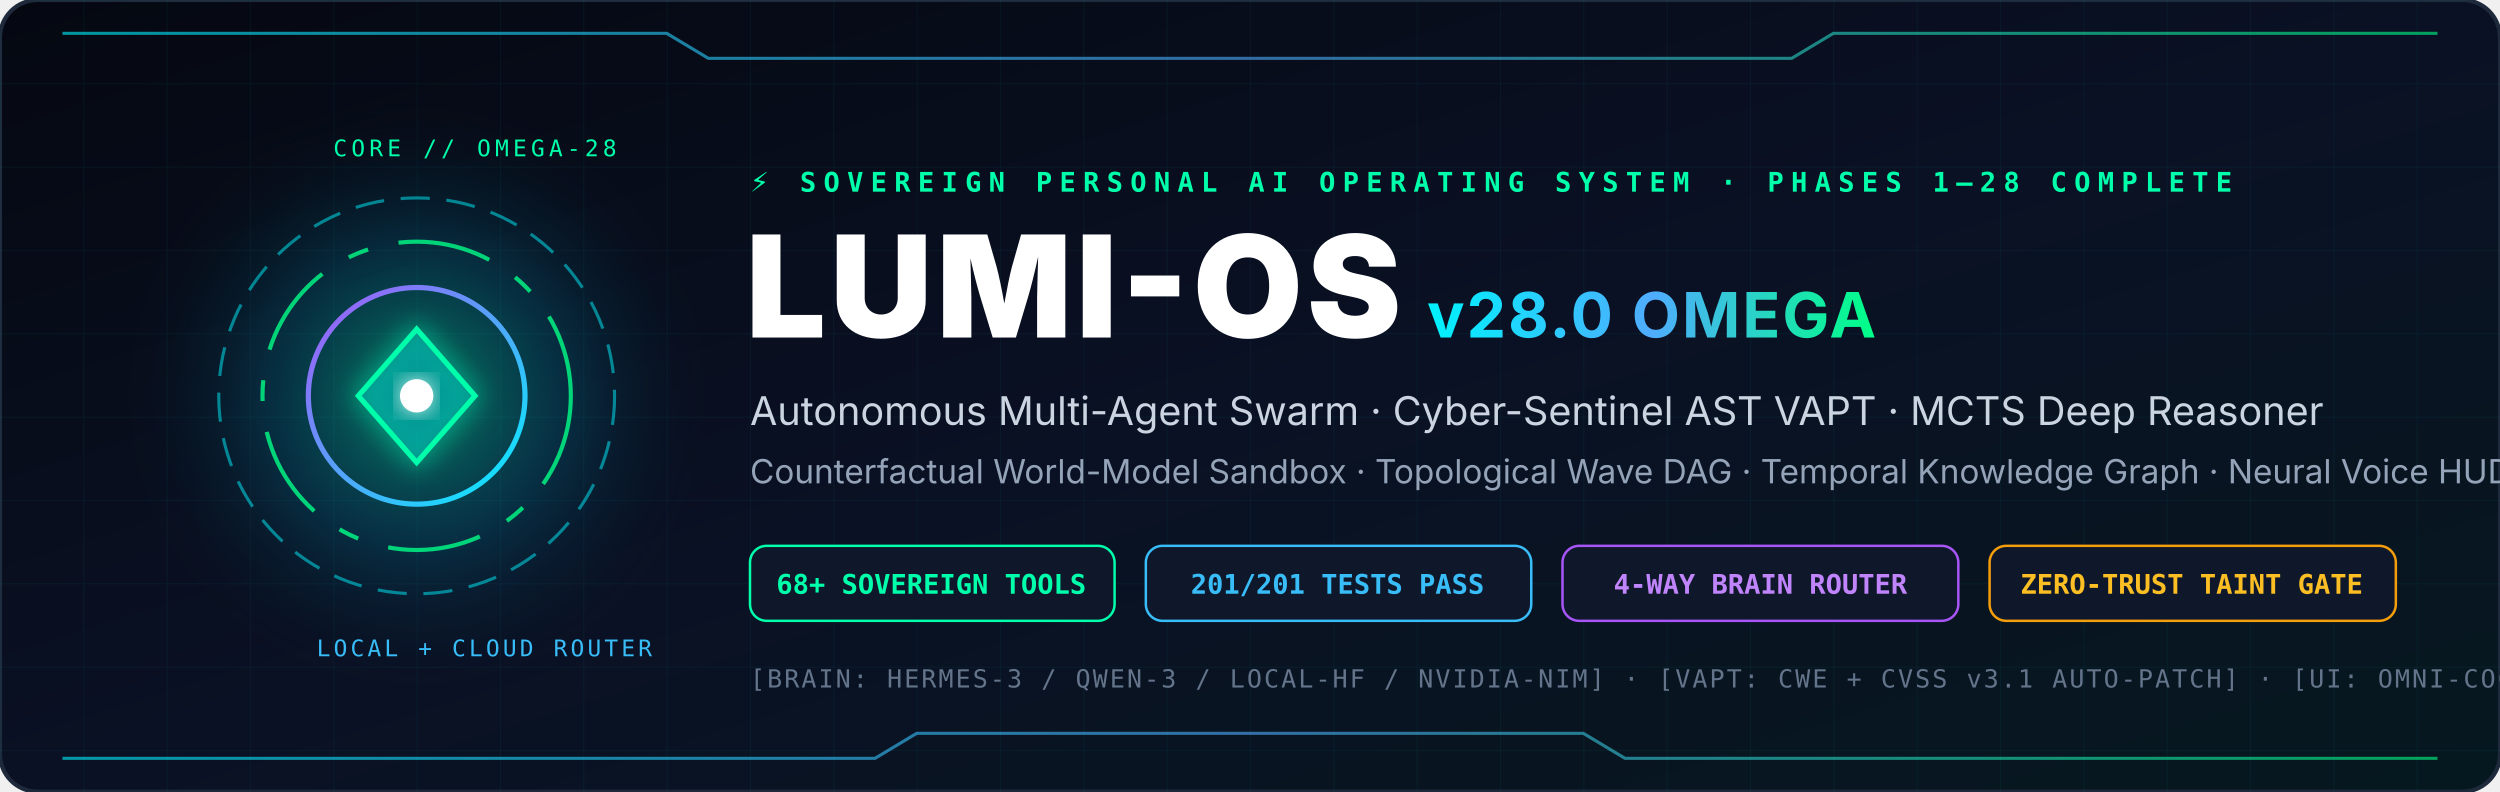
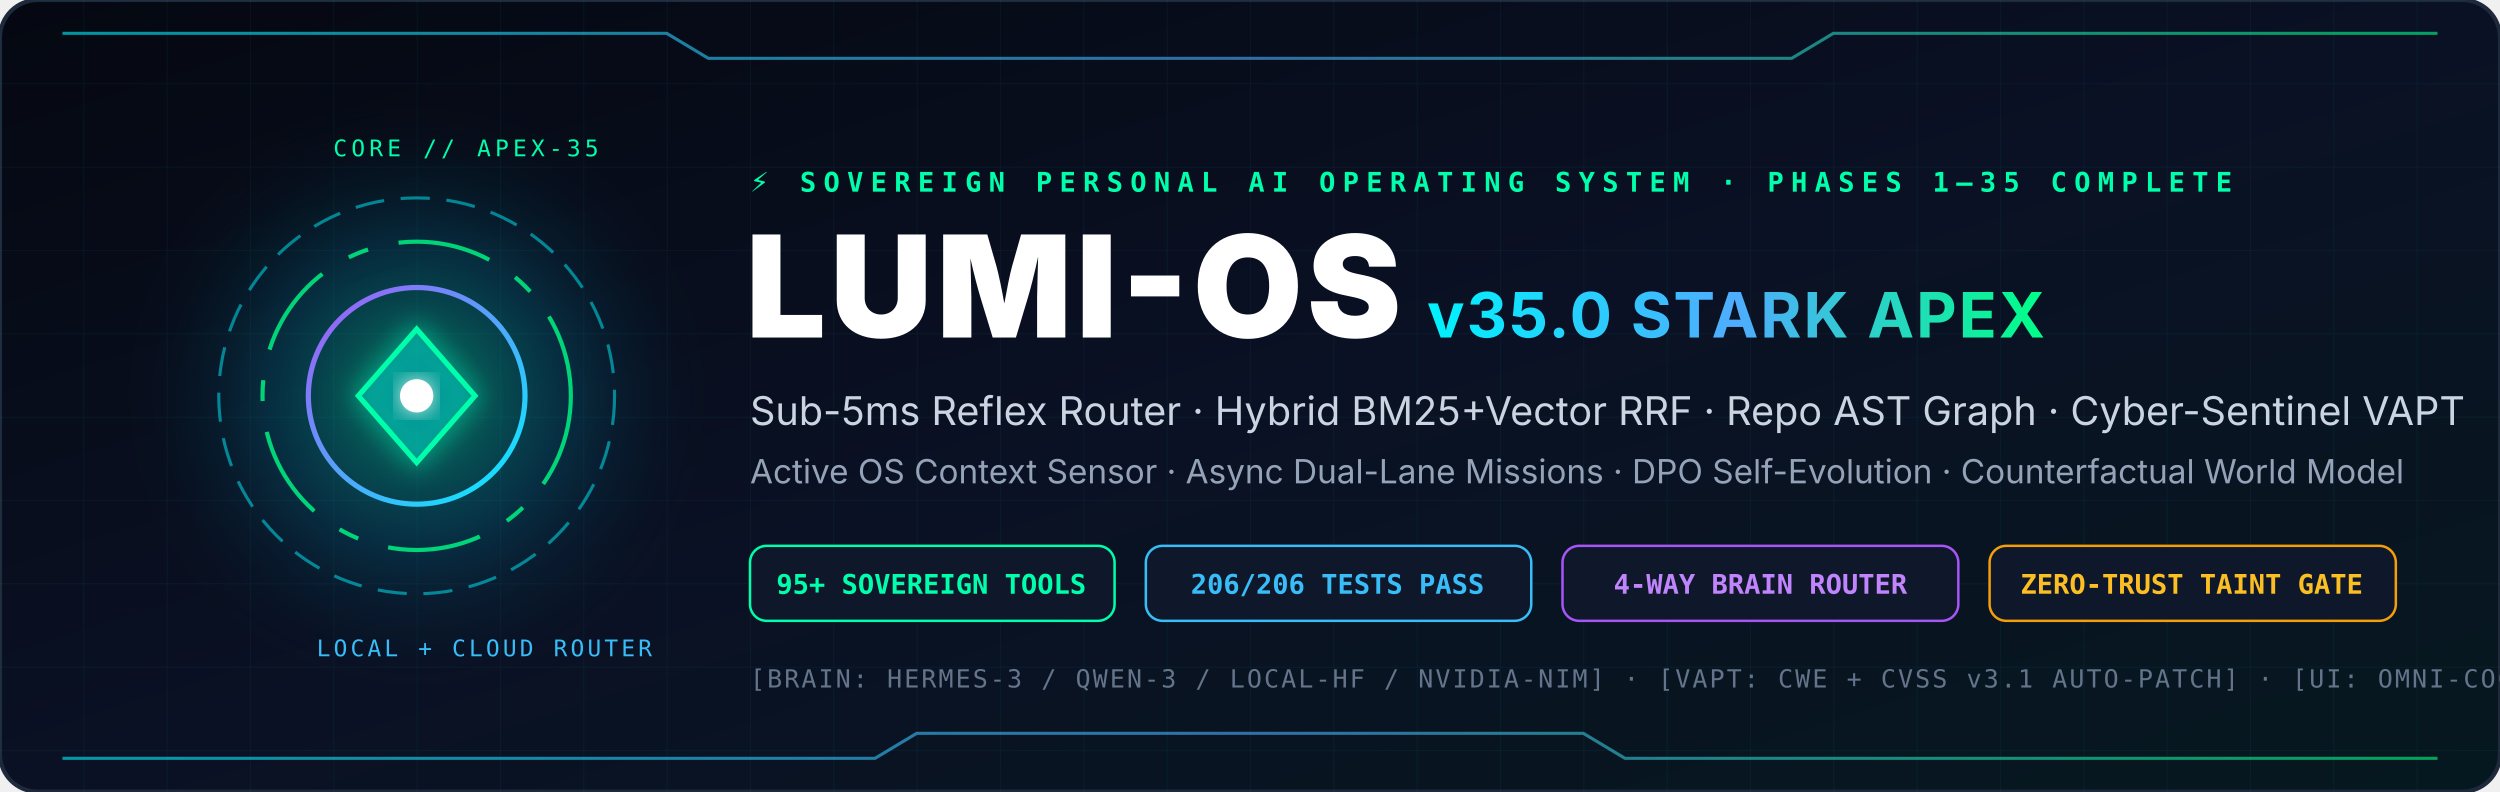
<svg xmlns="http://www.w3.org/2000/svg" viewBox="0 0 1200 380" width="100%" height="100%">
  <defs>
    <linearGradient id="bgGrad" x1="0%" y1="0%" x2="100%" y2="100%">
      <stop offset="0%" stop-color="#050811" />
      <stop offset="50%" stop-color="#0a1124" />
      <stop offset="100%" stop-color="#06181f" />
    </linearGradient>
    <linearGradient id="cyanNeon" x1="0%" y1="0%" x2="100%" y2="0%">
      <stop offset="0%" stop-color="#00f2fe" />
      <stop offset="50%" stop-color="#4facfe" />
      <stop offset="100%" stop-color="#00ff87" />
    </linearGradient>
    <linearGradient id="purpleNeon" x1="0%" y1="0%" x2="100%" y2="100%">
      <stop offset="0%" stop-color="#a855f7" />
      <stop offset="100%" stop-color="#00f2fe" />
    </linearGradient>
    <radialGradient id="orbGlow" cx="50%" cy="50%" r="50%">
      <stop offset="0%" stop-color="#00ffaa" stop-opacity="0.45" />
      <stop offset="50%" stop-color="#00b4d8" stop-opacity="0.18" />
      <stop offset="100%" stop-color="#050811" stop-opacity="0" />
    </radialGradient>
    <filter id="glow" x="-20%" y="-20%" width="140%" height="140%">
      <feGaussianBlur stdDeviation="6" result="blur" />
      <feComposite in="SourceGraphic" in2="blur" operator="over" />
    </filter>
    <pattern id="grid" width="40" height="40" patternUnits="userSpaceOnUse">
      <path d="M 40 0 L 0 0 0 40" fill="none" stroke="#00f2fe" stroke-width="0.5" stroke-opacity="0.08" />
    </pattern>
  </defs>
  <rect width="1200" height="380" rx="18" fill="url(#bgGrad)" stroke="#1e293b" stroke-width="2" />
  <rect width="1200" height="380" rx="18" fill="url(#grid)" />
  <path d="M 30 16 L 320 16 L 340 28 L 860 28 L 880 16 L 1170 16" fill="none" stroke="url(#cyanNeon)" stroke-width="1.5" stroke-opacity="0.6" />
  <path d="M 30 364 L 420 364 L 440 352 L 760 352 L 780 364 L 1170 364" fill="none" stroke="url(#cyanNeon)" stroke-width="1.5" stroke-opacity="0.6" />
  <circle cx="200" cy="190" r="145" fill="url(#orbGlow)" />
  <circle cx="200" cy="190" r="95" fill="none" stroke="#00f2fe" stroke-width="1.5" stroke-dasharray="14 8" stroke-opacity="0.5" />
  <circle cx="200" cy="190" r="74" fill="none" stroke="#00ff87" stroke-width="2" stroke-dasharray="45 15 10 15" stroke-opacity="0.8" />
  <circle cx="200" cy="190" r="52" fill="none" stroke="url(#purpleNeon)" stroke-width="2.5" />
  <polygon points="200,158 228,190 200,222 172,190" fill="#00f2fe" fill-opacity="0.2" stroke="#00ffaa" stroke-width="2.5" filter="url(#glow)" />
  <circle cx="200" cy="190" r="8" fill="#ffffff" filter="url(#glow)" />
-   <text x="160" y="75" fill="#00ffaa" font-family="Consolas, monospace" font-size="11" letter-spacing="2">CORE // OMEGA-28</text>
+   <text x="160" y="75" fill="#00ffaa" font-family="Consolas, monospace" font-size="11" letter-spacing="2">CORE // APEX-35</text>
  <text x="152" y="315" fill="#38bdf8" font-family="Consolas, monospace" font-size="11" letter-spacing="1.5">LOCAL + CLOUD ROUTER</text>
  <text x="360" y="92" fill="#00ffaa" font-family="Consolas, monospace" font-size="13" font-weight="bold" letter-spacing="3.5">
-     ⚡ SOVEREIGN PERSONAL AI OPERATING SYSTEM · PHASES 1–28 COMPLETE
+     ⚡ SOVEREIGN PERSONAL AI OPERATING SYSTEM · PHASES 1–35 COMPLETE
  </text>
  <text x="358" y="162" fill="#ffffff" font-family="Segoe UI, Inter, system-ui, sans-serif" font-size="68" font-weight="900" letter-spacing="2">
    LUMI-OS
  </text>
  <text x="685" y="162" fill="url(#cyanNeon)" font-family="Segoe UI, Inter, system-ui, sans-serif" font-size="30" font-weight="700" letter-spacing="1">
-     v28.0 OMEGA
+     v35.0 STARK APEX
  </text>
  <text x="360" y="204" fill="#cbd5e1" font-family="Segoe UI, Inter, system-ui, sans-serif" font-size="19" font-weight="400">
-     Autonomous Multi-Agent Swarm · Cyber-Sentinel AST VAPT · MCTS Deep Reasoner
+     Sub-5ms Reflex Router · Hybrid BM25+Vector RRF · Repo AST Graph · Cyber-Sentinel VAPT
  </text>
  <text x="360" y="232" fill="#94a3b8" font-family="Segoe UI, Inter, system-ui, sans-serif" font-size="16" font-weight="400">
-     Counterfactual World-Model Sandbox · Topological Wave DAG · Temporal Knowledge Graph · Neural Voice HUD
+     Active OS Context Sensor · Async Dual-Lane Missions · DPO Self-Evolution · Counterfactual World Model
  </text>
  <g transform="translate(360, 262)">
    <rect x="0" y="0" width="175" height="36" rx="8" fill="#0f172a" stroke="#00ffaa" stroke-width="1.2" />
-     <text x="87" y="23" text-anchor="middle" fill="#00ffaa" font-family="Consolas, monospace" font-size="13" font-weight="bold">68+ SOVEREIGN TOOLS</text>
+     <text x="87" y="23" text-anchor="middle" fill="#00ffaa" font-family="Consolas, monospace" font-size="13" font-weight="bold">95+ SOVEREIGN TOOLS</text>
    <rect x="190" y="0" width="185" height="36" rx="8" fill="#0f172a" stroke="#38bdf8" stroke-width="1.2" />
-     <text x="282" y="23" text-anchor="middle" fill="#38bdf8" font-family="Consolas, monospace" font-size="13" font-weight="bold">201/201 TESTS PASS</text>
+     <text x="282" y="23" text-anchor="middle" fill="#38bdf8" font-family="Consolas, monospace" font-size="13" font-weight="bold">206/206 TESTS PASS</text>
    <rect x="390" y="0" width="190" height="36" rx="8" fill="#0f172a" stroke="#a855f7" stroke-width="1.2" />
    <text x="485" y="23" text-anchor="middle" fill="#c084fc" font-family="Consolas, monospace" font-size="13" font-weight="bold">4-WAY BRAIN ROUTER</text>
    <rect x="595" y="0" width="195" height="36" rx="8" fill="#0f172a" stroke="#f59e0b" stroke-width="1.2" />
    <text x="692" y="23" text-anchor="middle" fill="#fbbf24" font-family="Consolas, monospace" font-size="13" font-weight="bold">ZERO-TRUST TAINT GATE</text>
  </g>
  <text x="360" y="330" fill="#64748b" font-family="Consolas, monospace" font-size="12" letter-spacing="1">
    [BRAIN: HERMES-3 / QWEN-3 / LOCAL-HF / NVIDIA-NIM]   ·   [VAPT: CWE + CVSS v3.1 AUTO-PATCH]   ·   [UI: OMNI-COCKPIT HUD]
  </text>
</svg>
